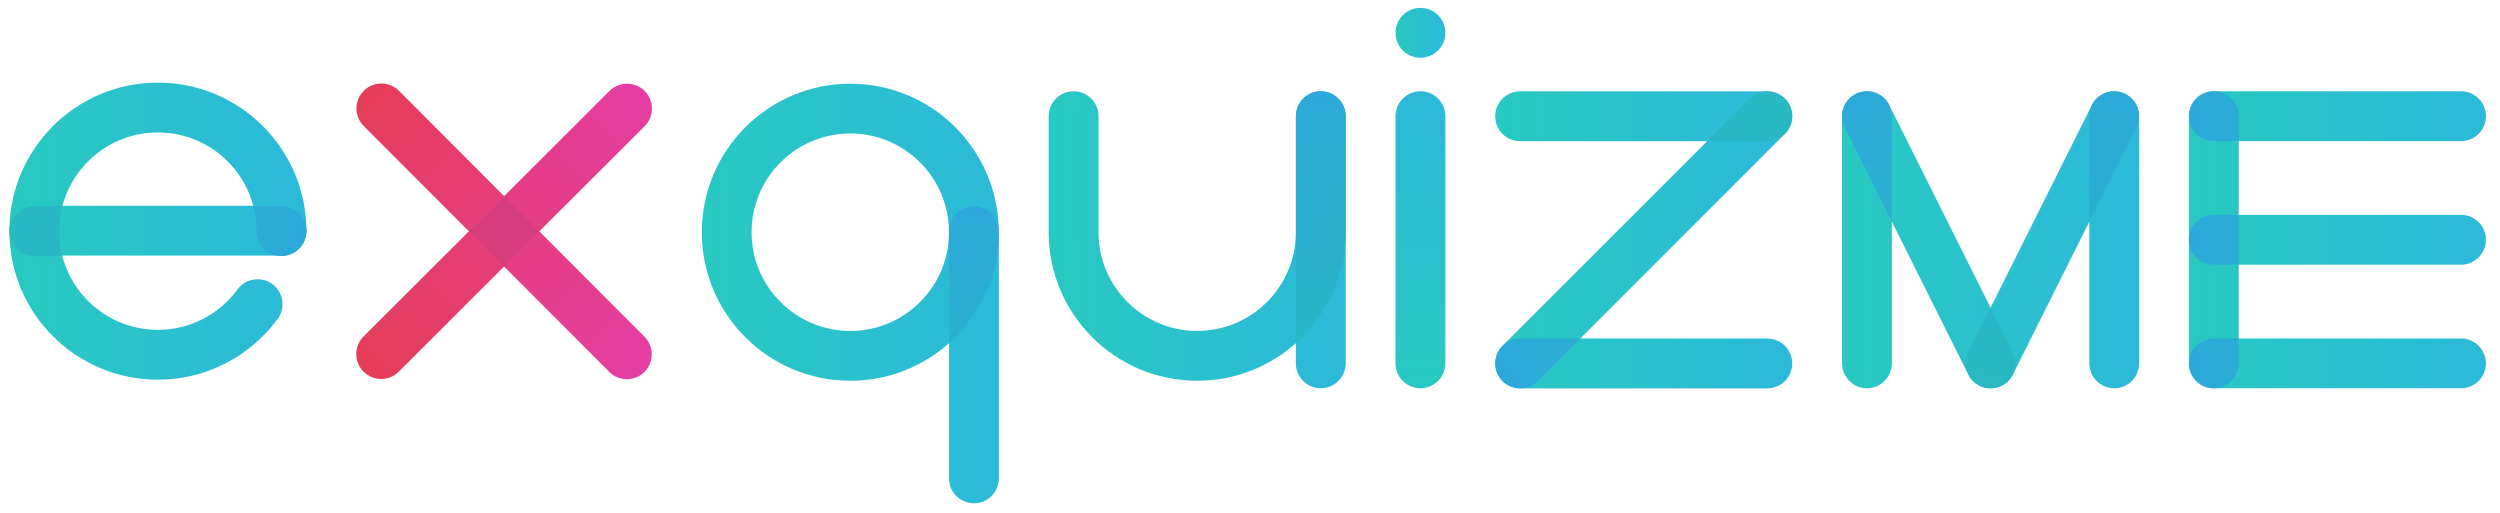
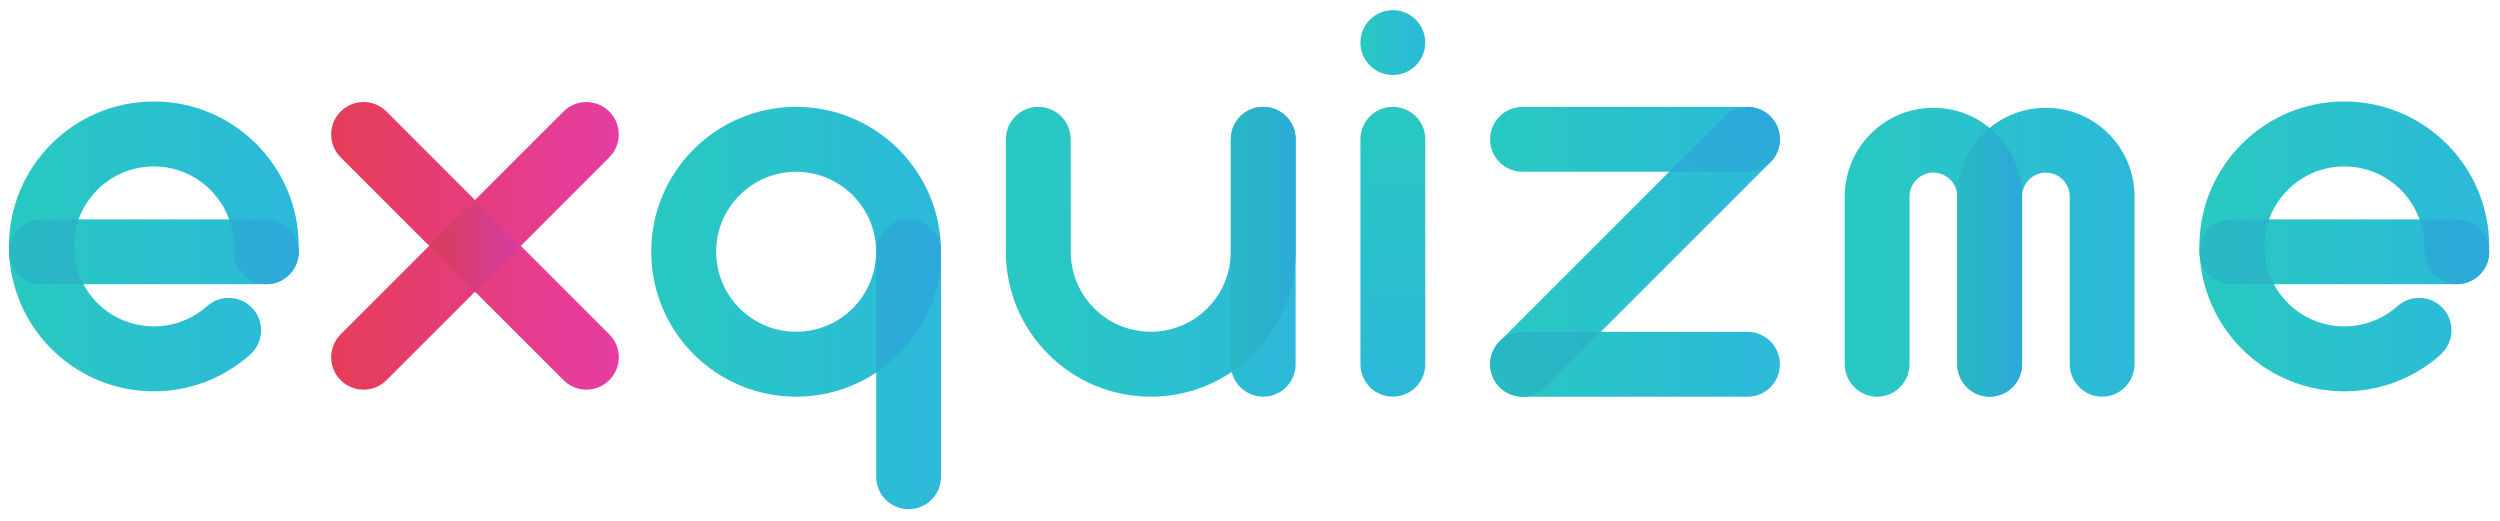
- <svg xmlns="http://www.w3.org/2000/svg" version="1.1" id="레이어_1" x="0px" y="0px" width="117px" height="24px" viewBox="0 0 117 24" enable-background="new 0 0 117 24" xml:space="preserve">
+ <svg xmlns="http://www.w3.org/2000/svg" version="1.1" id="레이어_1" x="0px" y="0px" width="115.25px" height="24px" viewBox="0 0 115.25 24" enable-background="new 0 0 115.25 24" xml:space="preserve">
  <g>
-     <linearGradient id="SVGID_1_" gradientUnits="userSpaceOnUse" x1="0.44" y1="10.819" x2="14.341" y2="10.819">
-       <stop offset="0" style="stop-color:#28C9C1" />
-       <stop offset="1" style="stop-color:#2CB9DA" />
-     </linearGradient>
-     <path fill="url(#SVGID_1_)" d="M14.341,10.796c-0.013-3.829-3.119-6.929-6.951-6.929c-3.839,0-6.951,3.112-6.951,6.951   c0,3.837,3.112,6.952,6.951,6.952c2.254,0,4.254-1.077,5.523-2.741c0.055-0.06,0.104-0.124,0.146-0.194   c0.004-0.007,0.01-0.014,0.014-0.019h-0.003c0.098-0.172,0.154-0.367,0.154-0.578c0-0.645-0.522-1.167-1.167-1.167   c-0.411,0-0.772,0.205-0.98,0.528c-0.843,1.116-2.181,1.838-3.688,1.838c-2.551,0-4.62-2.067-4.62-4.619   c0-2.552,2.069-4.62,4.62-4.62c2.539,0,4.598,2.048,4.618,4.583c0,0.005,0,0.01,0,0.015c0,0.645,0.523,1.167,1.166,1.167   C13.819,11.963,14.341,11.441,14.341,10.796L14.341,10.796L14.341,10.796z" />
-     <linearGradient id="SVGID_2_" gradientUnits="userSpaceOnUse" x1="0.44" y1="10.797" x2="14.341" y2="10.797">
-       <stop offset="0" style="stop-color:#28C9C1" />
-       <stop offset="1" style="stop-color:#2CB9DA" />
-     </linearGradient>
-     <path fill="url(#SVGID_2_)" d="M13.171,9.63H1.606c-0.644,0-1.166,0.522-1.166,1.166c0,0.645,0.522,1.167,1.166,1.167h11.565   c0.646,0,1.17-0.522,1.17-1.167C14.341,10.152,13.817,9.63,13.171,9.63z" />
    <g>
-       <linearGradient id="SVGID_3_" gradientUnits="userSpaceOnUse" x1="0.439" y1="10.818" x2="14.341" y2="10.818">
+       <linearGradient id="SVGID_1_" gradientUnits="userSpaceOnUse" x1="4747.963" y1="-9213.964" x2="4761.323" y2="-9213.964" gradientTransform="matrix(-4.371139e-08 1 -1 -4.371139e-08 -9149.754 -4743.036)">
+         <stop offset="0" style="stop-color:#28C9C1" />
+         <stop offset="1" style="stop-color:#2CB9DA" />
+       </linearGradient>
+       <path fill="url(#SVGID_1_)" d="M65.705,16.793L65.705,16.793L65.705,16.793V6.42l0,0c0-0.825-0.669-1.494-1.496-1.494    c-0.824,0-1.493,0.669-1.493,1.494c0,0.001,0,0.002,0,0.003v10.367c0,0.001,0,0.001,0,0.002c0,0.825,0.669,1.494,1.493,1.494    C65.036,18.287,65.705,17.618,65.705,16.793z" />
+       <linearGradient id="SVGID_2_" gradientUnits="userSpaceOnUse" x1="62.716" y1="1.964" x2="65.705" y2="1.964">
+         <stop offset="0" style="stop-color:#28C9C1" />
+         <stop offset="1" style="stop-color:#2CB9DA" />
+       </linearGradient>
+       <circle fill="url(#SVGID_2_)" cx="64.21" cy="1.964" r="1.495" />
+     </g>
+     <g>
+       <linearGradient id="SVGID_3_" gradientUnits="userSpaceOnUse" x1="68.693" y1="11.607" x2="82.054" y2="11.607">
+         <stop offset="0" style="stop-color:#28C9C1" />
+         <stop offset="1" style="stop-color:#2CB9DA" />
+       </linearGradient>
+       <path fill="url(#SVGID_3_)" d="M80.561,15.298c-0.002,0-0.002,0.001-0.004,0.001h-6.761c0.292-0.293,0.488-0.488,0.488-0.488    l7.33-7.332v0c0.035-0.035,0.068-0.072,0.102-0.111c0.013-0.016,0.025-0.033,0.037-0.05c0.017-0.021,0.033-0.044,0.05-0.067    c0.015-0.02,0.025-0.042,0.038-0.063c0.012-0.021,0.026-0.041,0.037-0.062c0.012-0.022,0.021-0.045,0.033-0.067    c0.008-0.022,0.021-0.043,0.028-0.067c0.011-0.021,0.017-0.043,0.025-0.065c0.008-0.024,0.019-0.048,0.024-0.072    c0.007-0.022,0.013-0.045,0.017-0.067c0.007-0.025,0.015-0.05,0.019-0.075c0.007-0.026,0.009-0.052,0.013-0.078    c0.002-0.022,0.009-0.044,0.009-0.066c0.01-0.098,0.01-0.197,0-0.295c0-0.023-0.007-0.044-0.009-0.066    c-0.004-0.026-0.006-0.052-0.013-0.078c-0.004-0.025-0.012-0.05-0.019-0.075c-0.004-0.022-0.01-0.044-0.017-0.066    c-0.006-0.025-0.017-0.048-0.024-0.073c-0.009-0.021-0.015-0.043-0.025-0.065c-0.008-0.023-0.021-0.045-0.028-0.067    c-0.013-0.022-0.021-0.044-0.033-0.066c-0.011-0.021-0.025-0.042-0.037-0.062c-0.013-0.021-0.023-0.042-0.038-0.064    c-0.017-0.022-0.033-0.044-0.05-0.066c-0.012-0.017-0.024-0.034-0.037-0.05c-0.062-0.076-0.132-0.146-0.209-0.209    c-0.017-0.014-0.035-0.026-0.054-0.04c-0.021-0.016-0.041-0.033-0.064-0.047c-0.021-0.015-0.043-0.027-0.064-0.04    c-0.021-0.012-0.039-0.024-0.06-0.035c-0.022-0.012-0.046-0.022-0.07-0.034c-0.021-0.01-0.042-0.02-0.062-0.029    c-0.022-0.009-0.045-0.017-0.07-0.025c-0.022-0.008-0.043-0.017-0.068-0.024c-0.022-0.007-0.046-0.012-0.07-0.018    c-0.022-0.006-0.048-0.012-0.07-0.017c-0.029-0.006-0.056-0.009-0.085-0.013c-0.021-0.003-0.039-0.007-0.061-0.009    c-0.05-0.005-0.102-0.007-0.15-0.007H70.191c-0.002,0-0.002,0-0.004,0c-0.824,0-1.494,0.668-1.494,1.494    c0,0.826,0.67,1.495,1.494,1.495l0,0l0,0h6.765l-7.821,7.82c-0.035,0.035-0.068,0.072-0.1,0.11    c-0.01,0.015-0.021,0.029-0.031,0.043c-0.019,0.024-0.039,0.05-0.056,0.075c-0.013,0.019-0.022,0.038-0.035,0.058    c-0.013,0.022-0.027,0.045-0.039,0.068c-0.011,0.021-0.021,0.04-0.029,0.061c-0.013,0.024-0.024,0.047-0.033,0.071    c-0.01,0.02-0.017,0.041-0.022,0.062c-0.011,0.025-0.019,0.051-0.027,0.076c-0.006,0.021-0.01,0.042-0.017,0.062    c-0.006,0.026-0.015,0.053-0.019,0.079c-0.004,0.024-0.008,0.049-0.01,0.074c-0.005,0.022-0.009,0.047-0.013,0.07    c-0.004,0.047-0.007,0.094-0.007,0.14c0,0.002,0,0.006,0,0.008c0,0.001,0,0.002,0,0.004c0,0.048,0.003,0.095,0.007,0.144    c0.002,0.022,0.006,0.043,0.01,0.064c0.005,0.027,0.007,0.053,0.013,0.08c0.004,0.024,0.011,0.049,0.017,0.072    s0.013,0.047,0.019,0.069c0.007,0.023,0.017,0.047,0.025,0.069c0.008,0.022,0.015,0.047,0.024,0.068    c0.009,0.021,0.019,0.041,0.029,0.062c0.01,0.023,0.021,0.047,0.033,0.071c0.01,0.019,0.022,0.037,0.033,0.056    c0.015,0.024,0.026,0.047,0.043,0.069c0.013,0.02,0.027,0.038,0.042,0.059c0.014,0.02,0.028,0.039,0.045,0.059    c0.025,0.032,0.054,0.062,0.083,0.092c0.004,0.007,0.011,0.012,0.015,0.018c0.006,0.007,0.015,0.011,0.021,0.017    c0.027,0.028,0.059,0.057,0.089,0.081c0.02,0.018,0.042,0.032,0.062,0.047c0.019,0.014,0.035,0.027,0.054,0.04    c0.025,0.017,0.05,0.03,0.072,0.045c0.02,0.01,0.035,0.021,0.055,0.031c0.024,0.013,0.049,0.024,0.074,0.036    c0.021,0.008,0.037,0.019,0.058,0.026c0.025,0.011,0.05,0.019,0.075,0.028c0.021,0.007,0.041,0.015,0.062,0.021    c0.027,0.009,0.054,0.014,0.081,0.021c0.019,0.006,0.039,0.011,0.062,0.016c0.03,0.007,0.063,0.011,0.095,0.015    c0.017,0.002,0.033,0.005,0.048,0.006c0.05,0.006,0.1,0.009,0.149,0.009h10.373l0,0c0.824,0,1.493-0.669,1.493-1.494    C82.054,15.967,81.385,15.298,80.561,15.298z" />
+       <linearGradient id="SVGID_4_" gradientUnits="userSpaceOnUse" x1="-5777.592" y1="-939.506" x2="-5759.933" y2="-939.506" gradientTransform="matrix(0.7071 -0.7071 0.7071 0.7071 4818.836 -3403.192)">
        <stop offset="0" style="stop-color:#28B9C1" />
        <stop offset="1" style="stop-color:#2CA9DA" />
      </linearGradient>
-       <path fill="url(#SVGID_3_)" d="M14.341,10.819c0-0.645-0.524-1.167-1.17-1.167h-1.316c0.097,0.368,0.151,0.753,0.154,1.151    c0,0.005,0,0.01,0,0.016c0,0.643,0.521,1.165,1.165,1.165C13.818,11.984,14.341,11.461,14.341,10.819L14.341,10.819L14.341,10.819    z" />
-       <linearGradient id="SVGID_4_" gradientUnits="userSpaceOnUse" x1="0.44" y1="10.818" x2="14.342" y2="10.818">
+       <path fill="url(#SVGID_4_)" d="M80.561,7.915c0.412,0,0.785-0.167,1.054-0.437c0,0,0.003,0,0.003-0.001    c0.035-0.036,0.067-0.072,0.099-0.11c0.013-0.016,0.025-0.033,0.037-0.05c0.017-0.021,0.033-0.044,0.05-0.067    c0.013-0.02,0.025-0.042,0.038-0.063c0.012-0.021,0.026-0.041,0.037-0.062c0.012-0.022,0.021-0.045,0.033-0.067    c0.008-0.022,0.021-0.044,0.028-0.067c0.011-0.021,0.017-0.043,0.025-0.065c0.008-0.024,0.019-0.048,0.024-0.073    c0.007-0.022,0.013-0.044,0.017-0.067c0.007-0.025,0.015-0.049,0.019-0.075c0.007-0.026,0.009-0.052,0.013-0.078    c0.002-0.022,0.009-0.044,0.009-0.066c0.006-0.049,0.008-0.098,0.008-0.148c0-0.049-0.002-0.099-0.008-0.147    c0-0.022-0.007-0.044-0.009-0.066c-0.004-0.026-0.006-0.053-0.013-0.079c-0.004-0.025-0.012-0.05-0.019-0.075    c-0.004-0.022-0.01-0.045-0.017-0.066c-0.006-0.024-0.017-0.048-0.024-0.073c-0.009-0.021-0.015-0.044-0.025-0.065    c-0.008-0.023-0.021-0.045-0.028-0.067c-0.013-0.022-0.021-0.044-0.033-0.066c-0.011-0.021-0.025-0.042-0.037-0.062    c-0.013-0.021-0.025-0.042-0.038-0.063c-0.017-0.022-0.033-0.045-0.05-0.066c-0.012-0.017-0.024-0.034-0.037-0.05    c-0.031-0.038-0.063-0.075-0.099-0.11c-0.036-0.035-0.073-0.068-0.11-0.099c-0.017-0.014-0.035-0.026-0.054-0.04    c-0.021-0.016-0.041-0.033-0.064-0.047c-0.021-0.015-0.043-0.027-0.064-0.04c-0.021-0.012-0.039-0.024-0.06-0.035    c-0.022-0.012-0.046-0.022-0.07-0.034c-0.021-0.01-0.042-0.02-0.062-0.029c-0.022-0.009-0.045-0.017-0.07-0.025    c-0.022-0.008-0.043-0.017-0.068-0.024c-0.022-0.007-0.046-0.012-0.07-0.018c-0.022-0.006-0.048-0.012-0.07-0.017    c-0.027-0.006-0.056-0.009-0.085-0.013c-0.021-0.003-0.039-0.007-0.061-0.009c-0.047-0.005-0.097-0.007-0.146-0.007    c-0.002,0-0.002,0-0.004,0l0,0c-0.382,0.001-0.763,0.146-1.053,0.438l0,0l0,0l-2.552,2.551H80.561L80.561,7.915z" />
+       <linearGradient id="SVGID_5_" gradientUnits="userSpaceOnUse" x1="-5777.59" y1="-939.507" x2="-5759.931" y2="-939.507" gradientTransform="matrix(0.7071 -0.7071 0.7071 0.7071 4818.836 -3403.192)">
        <stop offset="0" style="stop-color:#28B9C1" />
        <stop offset="1" style="stop-color:#2CA9DA" />
      </linearGradient>
-       <path fill="url(#SVGID_4_)" d="M2.926,9.652h-1.32c-0.637,0-1.153,0.51-1.165,1.144c0,0.01-0.001,0.02-0.001,0.029    c0.004,0.641,0.524,1.159,1.166,1.159h1.308c-0.093-0.367-0.143-0.75-0.143-1.144C2.771,10.43,2.825,10.032,2.926,9.652z" />
+       <path fill="url(#SVGID_5_)" d="M73.796,15.299h-3.604c-0.002,0-0.002-0.001-0.004-0.001c-0.412,0-0.785,0.167-1.057,0.438v0.001    l0,0c-0.035,0.035-0.068,0.072-0.1,0.109c-0.01,0.014-0.021,0.029-0.031,0.043c-0.019,0.024-0.039,0.05-0.056,0.075    c-0.013,0.019-0.022,0.038-0.035,0.058c-0.013,0.022-0.027,0.045-0.039,0.068c-0.011,0.02-0.021,0.04-0.029,0.061    c-0.013,0.024-0.024,0.047-0.033,0.071c-0.01,0.02-0.017,0.041-0.022,0.062c-0.011,0.025-0.019,0.051-0.027,0.076    c-0.006,0.021-0.01,0.042-0.017,0.062c-0.006,0.026-0.015,0.053-0.019,0.079c-0.004,0.024-0.008,0.049-0.01,0.074    c-0.005,0.022-0.009,0.047-0.013,0.07c-0.004,0.047-0.007,0.092-0.007,0.14c0,0.003,0,0.008,0,0.012    c0,0.049,0.003,0.097,0.007,0.144c0.002,0.021,0.006,0.043,0.01,0.064c0.005,0.027,0.009,0.053,0.013,0.08    c0.004,0.024,0.013,0.049,0.017,0.072c0.006,0.023,0.013,0.047,0.019,0.069c0.007,0.023,0.017,0.047,0.025,0.069    c0.008,0.022,0.015,0.047,0.024,0.068c0.009,0.021,0.019,0.041,0.029,0.062c0.01,0.023,0.021,0.047,0.033,0.071    c0.01,0.019,0.022,0.037,0.033,0.056c0.015,0.024,0.026,0.047,0.043,0.069c0.013,0.02,0.027,0.038,0.042,0.059    c0.014,0.02,0.028,0.039,0.045,0.059c0.025,0.031,0.054,0.062,0.083,0.092c0.011,0.013,0.022,0.023,0.035,0.034    c0.027,0.028,0.059,0.057,0.089,0.081c0.02,0.017,0.042,0.031,0.062,0.047c0.019,0.014,0.035,0.027,0.054,0.04    c0.023,0.016,0.05,0.03,0.072,0.045c0.02,0.01,0.035,0.021,0.055,0.031c0.024,0.013,0.049,0.024,0.074,0.036    c0.021,0.008,0.037,0.019,0.058,0.026c0.025,0.01,0.05,0.019,0.075,0.028c0.021,0.006,0.041,0.015,0.062,0.021    c0.027,0.009,0.054,0.014,0.081,0.021c0.019,0.005,0.039,0.011,0.062,0.016c0.03,0.007,0.062,0.011,0.095,0.014    c0.017,0.003,0.033,0.006,0.048,0.007c0.05,0.006,0.1,0.009,0.149,0.009l0,0l0,0l0,0c0.383,0,0.766-0.146,1.059-0.438    C71.246,17.849,72.936,16.158,73.796,15.299z" />
    </g>
-   </g>
-   <g>
-     <linearGradient id="SVGID_5_" gradientUnits="userSpaceOnUse" x1="4859.541" y1="-3581.373" x2="4878.135" y2="-3581.373" gradientTransform="matrix(0.7071 0.7071 -0.7071 0.7071 -5951.608 -899.5469)">
-       <stop offset="0" style="stop-color:#E53D57" />
-       <stop offset="1" style="stop-color:#E53DA3" />
-     </linearGradient>
-     <path fill="url(#SVGID_5_)" d="M30.159,15.754L18.672,4.25c-0.456-0.455-1.193-0.455-1.648,0c-0.456,0.456-0.456,1.194,0,1.649   L28.51,17.402c0.457,0.458,1.196,0.459,1.651,0.004C30.617,16.949,30.616,16.21,30.159,15.754z" />
-     <linearGradient id="SVGID_6_" gradientUnits="userSpaceOnUse" x1="-5973.889" y1="-858.654" x2="-5955.296" y2="-858.654" gradientTransform="matrix(0.7071 -0.7071 0.7071 0.7071 4848.356 -3599.618)">
-       <stop offset="0" style="stop-color:#E53D57" />
-       <stop offset="1" style="stop-color:#E53DA3" />
-     </linearGradient>
-     <path fill="url(#SVGID_6_)" d="M28.519,4.26L17.015,15.746c-0.456,0.456-0.456,1.194,0,1.648c0.456,0.456,1.194,0.456,1.648,0   L30.168,5.909c0.457-0.456,0.458-1.196,0.002-1.652C29.715,3.803,28.976,3.804,28.519,4.26z" />
-     <linearGradient id="SVGID_7_" gradientUnits="userSpaceOnUse" x1="-5967.649" y1="-854.833" x2="-5949.054" y2="-854.833" gradientTransform="matrix(0.7077 -0.7065 0.7065 0.7077 4844.472 -3593.595)">
-       <stop offset="0" style="stop-color:#D83D57" />
-       <stop offset="1" style="stop-color:#D53DA3" />
-     </linearGradient>
-     <polygon fill="url(#SVGID_7_)" points="23.595,9.178 21.943,10.825 23.59,12.477 25.241,10.83  " />
-   </g>
-   <g>
-     <linearGradient id="SVGID_8_" gradientUnits="userSpaceOnUse" x1="-9955.318" y1="-6106.374" x2="-9941.418" y2="-6106.374" gradientTransform="matrix(-4.371139e-08 -1 1 -4.371139e-08 6172.852 -9937.147)">
-       <stop offset="0" style="stop-color:#28C9C1" />
-       <stop offset="1" style="stop-color:#2CB9DA" />
-     </linearGradient>
-     <path fill="url(#SVGID_8_)" d="M65.311,5.441v11.564c0,0.645,0.522,1.166,1.165,1.166c0.646,0,1.168-0.521,1.168-1.166V5.441   c0-0.647-0.522-1.17-1.168-1.17C65.833,4.271,65.311,4.794,65.311,5.441z" />
-     <linearGradient id="SVGID_9_" gradientUnits="userSpaceOnUse" x1="65.311" y1="1.535" x2="67.644" y2="1.535">
-       <stop offset="0" style="stop-color:#28C9C1" />
-       <stop offset="1" style="stop-color:#2CB9DA" />
-     </linearGradient>
-     <circle fill="url(#SVGID_9_)" cx="66.477" cy="1.536" r="1.167" />
-   </g>
-   <g>
-     <linearGradient id="SVGID_10_" gradientUnits="userSpaceOnUse" x1="32.844" y1="13.735" x2="46.745" y2="13.735">
-       <stop offset="0" style="stop-color:#28C9C1" />
-       <stop offset="1" style="stop-color:#2CB9DA" />
-     </linearGradient>
-     <path fill="url(#SVGID_10_)" d="M46.743,10.776c-0.05-3.796-3.14-6.858-6.948-6.858c-3.838,0-6.95,3.112-6.95,6.95   c0,3.838,3.112,6.951,6.95,6.951c1.774,0,3.391-0.665,4.618-1.758v6.327c0,0.644,0.522,1.165,1.167,1.165   c0.644,0,1.166-0.521,1.166-1.165V10.822C46.745,10.806,46.743,10.792,46.743,10.776z M39.794,15.488   c-2.551,0-4.62-2.068-4.62-4.621c0-2.551,2.069-4.62,4.62-4.62c2.536,0,4.594,2.043,4.618,4.574l0,0v0.093   C44.388,13.443,42.33,15.488,39.794,15.488z" />
-     <linearGradient id="SVGID_11_" gradientUnits="userSpaceOnUse" x1="-9960.699" y1="-6127.273" x2="-9946.8" y2="-6127.273" gradientTransform="matrix(-4.371139e-08 -1 1 -4.371139e-08 6172.852 -9937.147)">
-       <stop offset="0" style="stop-color:#28B9C1" />
-       <stop offset="1" style="stop-color:#2CA9DA" />
-     </linearGradient>
-     <path fill="url(#SVGID_11_)" d="M45.58,9.652c-0.645,0-1.167,0.523-1.167,1.17c0,0.015,0.001,0.03,0.001,0.045   c0,0.016-0.001,0.031-0.001,0.047v5.146c1.431-1.272,2.333-3.127,2.333-5.193c0-0.03-0.002-0.062-0.002-0.092   C46.718,10.151,46.208,9.652,45.58,9.652z" />
-   </g>
-   <g>
-     <linearGradient id="SVGID_12_" gradientUnits="userSpaceOnUse" x1="49.077" y1="11.222" x2="62.978" y2="11.222">
-       <stop offset="0" style="stop-color:#28C9C1" />
-       <stop offset="1" style="stop-color:#2CB9DA" />
-     </linearGradient>
-     <path fill="url(#SVGID_12_)" d="M61.812,4.271c-0.643,0-1.164,0.523-1.164,1.17v0.233v5.146v0.094   c-0.026,2.528-2.084,4.573-4.619,4.573c-2.536,0-4.594-2.045-4.618-4.573c0-0.016-0.001-0.032-0.001-0.047   c0-0.016,0.001-0.03,0.001-0.046V5.675V5.441c0-0.647-0.523-1.17-1.167-1.17c-0.644,0-1.167,0.523-1.167,1.17v5.426   c0,3.838,3.112,6.951,6.951,6.951c1.773,0,3.39-0.665,4.619-1.758v0.945c0,0.645,0.521,1.166,1.164,1.166   c0.646,0,1.167-0.521,1.167-1.166v-6.138V5.441C62.979,4.794,62.457,4.271,61.812,4.271z" />
-     <linearGradient id="SVGID_13_" gradientUnits="userSpaceOnUse" x1="-9955.318" y1="-6111.039" x2="-9941.418" y2="-6111.039" gradientTransform="matrix(-4.371139e-08 -1 1 -4.371139e-08 6172.852 -9937.147)">
-       <stop offset="0" style="stop-color:#28B9C1" />
-       <stop offset="1" style="stop-color:#2CA9DA" />
-     </linearGradient>
-     <path fill="url(#SVGID_13_)" d="M61.812,4.271c-0.643,0-1.164,0.523-1.164,1.17v0.233v5.146c0,0.016,0.001,0.03,0.001,0.046   c0,0.016-0.001,0.031-0.001,0.047v5.146c1.431-1.272,2.331-3.127,2.331-5.193V5.441C62.979,4.794,62.457,4.271,61.812,4.271z" />
-   </g>
-   <g>
-     <linearGradient id="SVGID_14_" gradientUnits="userSpaceOnUse" x1="69.975" y1="11.222" x2="83.876" y2="11.222">
-       <stop offset="0" style="stop-color:#28C9C1" />
-       <stop offset="1" style="stop-color:#2CB9DA" />
-     </linearGradient>
-     <path fill="url(#SVGID_14_)" d="M82.707,15.841h-8.75l9.578-9.58c0.077-0.077,0.141-0.164,0.191-0.255   c0.004-0.004,0.006-0.01,0.01-0.015c0.014-0.026,0.025-0.05,0.035-0.076c0.006-0.01,0.011-0.02,0.014-0.03   c0.01-0.021,0.019-0.044,0.026-0.067c0.005-0.015,0.011-0.027,0.015-0.041c0.006-0.021,0.011-0.042,0.017-0.064   c0.003-0.016,0.008-0.031,0.012-0.047c0.003-0.023,0.005-0.045,0.01-0.068c0.002-0.015,0.005-0.029,0.006-0.045   c0.008-0.076,0.008-0.154,0-0.229c-0.001-0.017-0.004-0.031-0.006-0.047c-0.005-0.022-0.007-0.045-0.01-0.067   c-0.004-0.018-0.009-0.033-0.012-0.049c-0.006-0.021-0.011-0.041-0.017-0.062c-0.004-0.015-0.011-0.028-0.016-0.042   c-0.007-0.022-0.016-0.045-0.024-0.066c-0.004-0.012-0.011-0.021-0.015-0.032c-0.01-0.024-0.022-0.049-0.034-0.073   c-0.005-0.006-0.008-0.011-0.012-0.017c-0.016-0.028-0.03-0.055-0.049-0.081c0-0.001-0.001-0.001-0.001-0.001   c-0.04-0.061-0.086-0.118-0.141-0.171c-0.229-0.229-0.529-0.342-0.826-0.342h-0.002H71.142c-0.645,0-1.167,0.522-1.167,1.167   c0,0.644,0.522,1.166,1.167,1.166h8.754l-9.578,9.576c0,0.001,0,0.001,0,0.001c-0.027,0.027-0.054,0.057-0.077,0.087   c-0.004,0.002-0.005,0.006-0.006,0.007c-0.024,0.028-0.045,0.058-0.064,0.087c-0.003,0.005-0.007,0.011-0.01,0.015   c-0.018,0.029-0.033,0.057-0.047,0.084c-0.005,0.007-0.007,0.013-0.012,0.019c-0.013,0.028-0.027,0.057-0.039,0.085   c-0.002,0.005-0.003,0.012-0.006,0.018c-0.013,0.028-0.022,0.061-0.03,0.091c-0.004,0.004-0.005,0.011-0.006,0.016   c-0.008,0.029-0.015,0.062-0.021,0.094c-0.003,0.008-0.003,0.015-0.004,0.023c-0.007,0.028-0.012,0.058-0.015,0.088   c-0.004,0.035-0.005,0.073-0.005,0.108c0,0.001-0.001,0.004-0.001,0.005s0,0.002,0,0.002c0,0.038,0.002,0.078,0.006,0.114   c0.001,0.008,0.003,0.017,0.004,0.024c0.004,0.029,0.009,0.061,0.015,0.092c0.002,0.007,0.003,0.015,0.007,0.021   c0.005,0.029,0.012,0.062,0.022,0.09c0.001,0.005,0.002,0.01,0.003,0.013c0.055,0.173,0.149,0.332,0.284,0.469   c0.138,0.135,0.298,0.229,0.47,0.284c0.005,0.002,0.009,0.004,0.012,0.004c0.03,0.011,0.062,0.018,0.091,0.025   c0.008,0.001,0.015,0.003,0.021,0.004c0.031,0.006,0.062,0.011,0.093,0.016c0.007,0,0.016,0.002,0.023,0.002   c0.037,0.004,0.076,0.006,0.116,0.006l0,0h11.565c0.646,0,1.169-0.521,1.169-1.166S83.354,15.841,82.707,15.841z" />
    <g>
-       <linearGradient id="SVGID_15_" gradientUnits="userSpaceOnUse" x1="-355.827" y1="-15309.049" x2="-337.131" y2="-15309.049" gradientTransform="matrix(-0.7071 0.7071 -0.7071 -0.7071 -10993.206 -10568.911)">
+       <linearGradient id="SVGID_6_" gradientUnits="userSpaceOnUse" x1="30.021" y1="14.2" x2="43.382" y2="14.2">
+         <stop offset="0" style="stop-color:#28C9C1" />
+         <stop offset="1" style="stop-color:#2CB9DA" />
+       </linearGradient>
+       <path fill="url(#SVGID_6_)" d="M43.382,11.606c0-3.689-2.99-6.68-6.68-6.68c-3.69,0-6.681,2.991-6.681,6.68    c0,3.689,2.991,6.681,6.681,6.681c1.365,0,2.633-0.41,3.691-1.113v4.803c0,0.001,0,0.002,0,0.003c0,0.825,0.669,1.494,1.494,1.494    s1.494-0.669,1.494-1.494l0,0l0,0V11.606L43.382,11.606L43.382,11.606z M36.702,15.294c-2.037,0-3.688-1.65-3.688-3.688    c0-2.036,1.651-3.687,3.688-3.687c2.036,0,3.687,1.651,3.687,3.687C40.389,13.644,38.738,15.294,36.702,15.294z" />
+       <linearGradient id="SVGID_7_" gradientUnits="userSpaceOnUse" x1="30.023" y1="13.644" x2="43.382" y2="13.644">
        <stop offset="0" style="stop-color:#28B9C1" />
        <stop offset="1" style="stop-color:#2CA9DA" />
      </linearGradient>
-       <path fill="url(#SVGID_15_)" d="M83.727,6.006c0.004-0.004,0.006-0.01,0.01-0.015c0.014-0.024,0.025-0.05,0.035-0.076    c0.006-0.01,0.011-0.02,0.014-0.028c0.01-0.023,0.019-0.045,0.026-0.069c0.005-0.014,0.011-0.027,0.015-0.041    c0.006-0.021,0.011-0.042,0.017-0.064c0.003-0.016,0.008-0.031,0.012-0.047c0.003-0.022,0.005-0.045,0.01-0.068    c0.002-0.015,0.005-0.029,0.006-0.045c0.003-0.038,0.006-0.076,0.006-0.114c0-0.04-0.003-0.078-0.006-0.115    c-0.001-0.017-0.004-0.031-0.006-0.047c-0.005-0.022-0.007-0.045-0.01-0.067c-0.004-0.016-0.009-0.033-0.012-0.049    c-0.006-0.021-0.011-0.041-0.017-0.062c-0.004-0.015-0.011-0.028-0.016-0.042c-0.007-0.022-0.016-0.045-0.024-0.066    c-0.004-0.012-0.011-0.021-0.015-0.031c-0.01-0.025-0.022-0.05-0.034-0.072c-0.005-0.006-0.008-0.013-0.012-0.019    c-0.016-0.027-0.03-0.055-0.049-0.081l-0.001-0.001c-0.21-0.309-0.565-0.512-0.967-0.513c-0.299,0.001-0.596,0.115-0.823,0.342    l-1.99,1.991h2.812C83.146,6.604,83.528,6.363,83.727,6.006z" />
-       <linearGradient id="SVGID_16_" gradientUnits="userSpaceOnUse" x1="-355.824" y1="-15309.05" x2="-337.135" y2="-15309.05" gradientTransform="matrix(-0.7071 0.7071 -0.7071 -0.7071 -10993.206 -10568.911)">
+       <path fill="url(#SVGID_7_)" d="M43.382,11.606L43.382,11.606c0-0.825-0.669-1.494-1.494-1.494s-1.494,0.669-1.494,1.494    c0,0.001,0,0.002,0,0.003v5.564C42.194,15.978,43.382,13.933,43.382,11.606z" />
+     </g>
+     <g>
+       <linearGradient id="SVGID_8_" gradientUnits="userSpaceOnUse" x1="0.412" y1="11.359" x2="13.772" y2="11.359">
+         <stop offset="0" style="stop-color:#28C9C1" />
+         <stop offset="1" style="stop-color:#2CB9DA" />
+       </linearGradient>
+       <path fill="url(#SVGID_8_)" d="M13.771,11.593c0-0.023-0.002-0.046-0.003-0.069c0.002-0.055,0.004-0.109,0.004-0.165    c0-3.689-2.991-6.68-6.68-6.68c-3.69,0-6.681,2.991-6.681,6.68c0,0.055,0.003,0.11,0.004,0.166    c-0.001,0.027-0.004,0.054-0.004,0.082c0,0.076,0.007,0.15,0.018,0.222c0.242,3.47,3.131,6.211,6.663,6.211    c1.713,0,3.274-0.646,4.457-1.706l-0.003-0.004c0.3-0.273,0.49-0.666,0.49-1.104c0-0.825-0.669-1.494-1.494-1.494    c-0.381,0-0.728,0.144-0.992,0.379l-0.001-0.002c-0.653,0.582-1.513,0.938-2.456,0.938c-1.407,0-2.629-0.787-3.25-1.946h8.433    c0.001,0,0.002,0,0.003,0c0.825,0,1.494-0.668,1.494-1.494l0,0l0,0C13.772,11.603,13.771,11.597,13.771,11.593z M7.092,7.672    c1.598,0,2.959,1.017,3.47,2.441H3.622C4.132,8.689,5.494,7.672,7.092,7.672z" />
+       <g>
+         <linearGradient id="SVGID_9_" gradientUnits="userSpaceOnUse" x1="0.411" y1="11.606" x2="13.773" y2="11.606">
+           <stop offset="0" style="stop-color:#28B9C1" />
+           <stop offset="1" style="stop-color:#2CA9DA" />
+         </linearGradient>
+         <path fill="url(#SVGID_9_)" d="M3.622,10.113H1.906l0,0c-0.798,0-1.447,0.625-1.491,1.412c0.003,0.102,0.007,0.203,0.014,0.304     c0.108,0.72,0.727,1.272,1.477,1.272c0.001,0,0.001,0,0.002,0h1.933c-0.279-0.519-0.437-1.111-0.437-1.742     C3.405,10.921,3.481,10.502,3.622,10.113z" />
+         <linearGradient id="SVGID_10_" gradientUnits="userSpaceOnUse" x1="0.412" y1="11.606" x2="13.772" y2="11.606">
+           <stop offset="0" style="stop-color:#28B9C1" />
+           <stop offset="1" style="stop-color:#2CA9DA" />
+         </linearGradient>
+         <path fill="url(#SVGID_10_)" d="M13.768,11.524C13.768,11.523,13.768,11.523,13.768,11.524c-0.043-0.787-0.693-1.411-1.49-1.411     h0l0,0h-1.715c0.14,0.389,0.216,0.809,0.216,1.246c0,0.052-0.001,0.105-0.004,0.158h0.014c-0.002,0.03-0.005,0.06-0.005,0.09     c0,0.826,0.669,1.494,1.495,1.494c0.825,0,1.494-0.668,1.494-1.494c0-0.004,0-0.009,0-0.014     C13.771,11.569,13.77,11.546,13.768,11.524z" />
+       </g>
+     </g>
+     <g>
+       <linearGradient id="SVGID_11_" gradientUnits="userSpaceOnUse" x1="101.392" y1="11.359" x2="114.754" y2="11.359">
+         <stop offset="0" style="stop-color:#28C9C1" />
+         <stop offset="1" style="stop-color:#2CB9DA" />
+       </linearGradient>
+       <path fill="url(#SVGID_11_)" d="M114.751,11.593c0-0.023-0.002-0.046-0.004-0.069c0.002-0.055,0.007-0.109,0.007-0.165    c0-3.689-2.991-6.68-6.683-6.68c-3.688,0-6.68,2.991-6.68,6.68c0,0.055,0.004,0.11,0.004,0.166c0,0.027-0.004,0.054-0.004,0.082    c0,0.076,0.008,0.15,0.019,0.222c0.242,3.47,3.132,6.211,6.661,6.211c1.713,0,3.274-0.646,4.458-1.706l-0.005-0.004    c0.301-0.273,0.491-0.666,0.491-1.104c0-0.825-0.669-1.494-1.495-1.494c-0.38,0-0.728,0.144-0.99,0.379l-0.002-0.002    c-0.652,0.582-1.513,0.938-2.457,0.938c-1.406,0-2.626-0.787-3.25-1.946h8.435h0.002c0.826,0,1.496-0.668,1.496-1.494l0,0l0,0    C114.754,11.603,114.751,11.597,114.751,11.593z M108.071,7.672c1.6,0,2.96,1.017,3.472,2.441h-6.941    C105.113,8.689,106.473,7.672,108.071,7.672z" />
+       <g>
+         <linearGradient id="SVGID_12_" gradientUnits="userSpaceOnUse" x1="101.392" y1="11.606" x2="114.751" y2="11.606">
+           <stop offset="0" style="stop-color:#28B9C1" />
+           <stop offset="1" style="stop-color:#2CA9DA" />
+         </linearGradient>
+         <path fill="url(#SVGID_12_)" d="M104.602,10.113h-1.715l0,0c-0.799,0-1.447,0.625-1.491,1.412     c0.002,0.102,0.009,0.203,0.015,0.304c0.107,0.72,0.727,1.272,1.477,1.272c0,0,0,0,0.002,0h1.933     c-0.277-0.519-0.437-1.111-0.437-1.742C104.385,10.921,104.461,10.502,104.602,10.113z" />
+         <linearGradient id="SVGID_13_" gradientUnits="userSpaceOnUse" x1="101.389" y1="11.606" x2="114.754" y2="11.606">
+           <stop offset="0" style="stop-color:#28B9C1" />
+           <stop offset="1" style="stop-color:#2CA9DA" />
+         </linearGradient>
+         <path fill="url(#SVGID_13_)" d="M114.747,11.524C114.747,11.523,114.747,11.523,114.747,11.524     c-0.043-0.787-0.691-1.411-1.489-1.411l0,0l0,0h-1.715c0.139,0.389,0.218,0.809,0.218,1.246c0,0.052-0.002,0.105-0.005,0.158     h0.013c-0.002,0.03-0.006,0.06-0.006,0.09c0,0.826,0.671,1.494,1.495,1.494c0.826,0,1.496-0.668,1.496-1.494     c0-0.004-0.003-0.009-0.003-0.014C114.751,11.569,114.749,11.546,114.747,11.524z" />
+       </g>
+     </g>
+     <g>
+       <linearGradient id="SVGID_14_" gradientUnits="userSpaceOnUse" x1="15.267" y1="11.334" x2="28.527" y2="11.334">
+         <stop offset="0" style="stop-color:#E53D57" />
+         <stop offset="1" style="stop-color:#E53DA3" />
+       </linearGradient>
+       <path fill="url(#SVGID_14_)" d="M28.089,15.413l-2.938-2.938l0,0l-1.141-1.141l4.079-4.079v0c0.583-0.584,0.583-1.53,0-2.113    c-0.583-0.583-1.53-0.583-2.113,0c0,0-0.001,0.001-0.001,0.001L21.897,9.22l-4.08-4.079l0,0c-0.583-0.583-1.53-0.583-2.113,0    c-0.583,0.583-0.583,1.529,0,2.113c0,0.001,0.001,0.001,0.001,0.001l4.078,4.078l-4.078,4.078c0,0.001-0.001,0.001-0.001,0.002    c-0.583,0.583-0.584,1.529,0,2.112c0.583,0.585,1.53,0.585,2.113,0l2.938-2.937l0,0l1.142-1.142l4.078,4.076    c0,0.001,0,0.002,0.001,0.002c0.583,0.585,1.53,0.585,2.113,0C28.673,16.942,28.673,15.996,28.089,15.413z" />
+       <linearGradient id="SVGID_15_" gradientUnits="userSpaceOnUse" x1="19.784" y1="11.359" x2="24.011" y2="11.359">
+         <stop offset="0" style="stop-color:#D83D57" />
+         <stop offset="1" style="stop-color:#D53DA3" />
+       </linearGradient>
+       <polygon fill="url(#SVGID_15_)" points="19.784,11.359 21.897,13.473 24.011,11.359 21.897,9.246   " />
+     </g>
+     <g>
+       <linearGradient id="SVGID_16_" gradientUnits="userSpaceOnUse" x1="46.371" y1="11.607" x2="59.731" y2="11.607">
+         <stop offset="0" style="stop-color:#28C9C1" />
+         <stop offset="1" style="stop-color:#2CB9DA" />
+       </linearGradient>
+       <path fill="url(#SVGID_16_)" d="M59.731,11.606c0-0.038-0.002-0.075-0.003-0.113V6.42l0,0c0-0.825-0.669-1.494-1.495-1.494    c-0.825,0-1.494,0.668-1.494,1.494c0,0.001,0,0.001,0,0.003V11.6l-0.002,0.006c0,2.037-1.651,3.688-3.687,3.688    s-3.688-1.65-3.688-3.688L49.359,6.42l0,0c0-0.825-0.669-1.494-1.494-1.494c-0.825,0-1.495,0.668-1.495,1.494    c0,0.001,0,0.001,0,0.003c0,0,0,5.183,0,5.183c0,3.689,2.991,6.681,6.681,6.681c1.383,0,2.667-0.421,3.732-1.14    c0.16,0.654,0.748,1.14,1.45,1.14c0.825,0,1.495-0.669,1.495-1.494l0,0l0,0v-5.079C59.729,11.678,59.731,11.643,59.731,11.606z" />
+       <linearGradient id="SVGID_17_" gradientUnits="userSpaceOnUse" x1="56.434" y1="11.036" x2="60.039" y2="11.036">
        <stop offset="0" style="stop-color:#28B9C1" />
        <stop offset="1" style="stop-color:#2CA9DA" />
      </linearGradient>
-       <path fill="url(#SVGID_16_)" d="M71.968,17.828l1.989-1.987h-2.815c-0.321,0-0.613,0.129-0.825,0.341    c-0.026,0.026-0.053,0.056-0.076,0.086c-0.004,0.002-0.006,0.007-0.008,0.012c-0.023,0.026-0.044,0.054-0.062,0.082    c-0.003,0.006-0.007,0.012-0.01,0.018c-0.018,0.028-0.033,0.054-0.047,0.081c-0.005,0.007-0.007,0.013-0.012,0.02    c-0.015,0.027-0.027,0.057-0.039,0.084c-0.002,0.006-0.003,0.012-0.006,0.018c-0.013,0.028-0.022,0.061-0.03,0.091    c-0.004,0.007-0.005,0.011-0.006,0.016c-0.008,0.031-0.018,0.062-0.021,0.094c-0.003,0.008-0.003,0.016-0.004,0.023    c-0.007,0.029-0.012,0.059-0.015,0.089c-0.004,0.034-0.005,0.072-0.005,0.108c0,0.003-0.001,0.004-0.001,0.007    c0.001,0.038,0.002,0.077,0.006,0.113c0.001,0.01,0.003,0.017,0.004,0.025c0.004,0.031,0.009,0.062,0.015,0.091    c0.002,0.007,0.003,0.015,0.007,0.022c0.005,0.031,0.012,0.061,0.022,0.089c0.001,0.005,0.002,0.011,0.005,0.015    c0.104,0.322,0.343,0.583,0.654,0.716h0.001c0.03,0.014,0.061,0.025,0.092,0.034c0.007,0.003,0.013,0.005,0.019,0.006    c0.027,0.01,0.056,0.017,0.084,0.023c0.009,0.002,0.02,0.004,0.028,0.005c0.028,0.006,0.056,0.01,0.083,0.013    c0.011,0.003,0.021,0.005,0.032,0.006c0.032,0.003,0.066,0.004,0.1,0.005C71.431,18.175,71.735,18.061,71.968,17.828z" />
+       <path fill="url(#SVGID_17_)" d="M59.731,6.42c0-0.825-0.669-1.494-1.495-1.494c-0.703,0-1.292,0.487-1.45,1.141v0    c-0.001,0.003-0.001,0.006-0.002,0.008c-0.012,0.052-0.022,0.104-0.029,0.159c0,0.003-0.001,0.006-0.002,0.009    c-0.006,0.058-0.012,0.117-0.012,0.177c0,0.001,0.001,0.001,0.001,0.003v10.368c0,0.001-0.001,0.001-0.001,0.002    c0,0.06,0.005,0.119,0.012,0.177c0.001,0.003,0.001,0.006,0.002,0.01c0.007,0.057,0.018,0.111,0.031,0.166    c1.776-1.2,2.944-3.233,2.944-5.539V6.42L59.731,6.42z" />
    </g>
-   </g>
-   <g>
-     <linearGradient id="SVGID_17_" gradientUnits="userSpaceOnUse" x1="86.209" y1="11.222" x2="100.109" y2="11.222">
-       <stop offset="0" style="stop-color:#28C9C1" />
-       <stop offset="1" style="stop-color:#2CB9DA" />
-     </linearGradient>
-     <path fill="url(#SVGID_17_)" d="M100.108,5.395c-0.001-0.022-0.002-0.045-0.004-0.066s-0.007-0.042-0.01-0.062   c-0.002-0.018-0.005-0.034-0.007-0.049c-0.005-0.023-0.011-0.046-0.017-0.069c-0.003-0.013-0.007-0.028-0.01-0.041   c-0.006-0.022-0.014-0.042-0.021-0.065c-0.005-0.015-0.011-0.029-0.017-0.043c-0.007-0.02-0.016-0.037-0.023-0.054   c-0.007-0.018-0.018-0.036-0.025-0.053c-0.008-0.013-0.015-0.027-0.021-0.039c-0.013-0.021-0.024-0.041-0.038-0.061   c-0.005-0.009-0.013-0.017-0.019-0.026c-0.016-0.023-0.032-0.045-0.05-0.067c-0.004-0.006-0.01-0.011-0.015-0.016   c-0.019-0.023-0.04-0.047-0.062-0.068c-0.003-0.003-0.008-0.007-0.013-0.011c-0.021-0.023-0.046-0.044-0.07-0.064   c-0.005-0.004-0.01-0.009-0.017-0.013c-0.022-0.02-0.048-0.038-0.073-0.054c-0.009-0.008-0.02-0.013-0.028-0.019   c-0.02-0.013-0.04-0.025-0.06-0.036c-0.002-0.001-0.006-0.003-0.009-0.004c-0.013-0.007-0.026-0.013-0.039-0.021   c-0.021-0.01-0.041-0.021-0.064-0.03c-0.006-0.001-0.01-0.004-0.016-0.005c-0.104-0.042-0.211-0.07-0.318-0.081   c-0.004,0-0.006,0-0.009,0c-0.035-0.003-0.07-0.006-0.106-0.006c-0.003,0-0.004,0-0.005,0c-0.019,0-0.034,0.002-0.053,0.002   c-0.018,0.001-0.035,0.001-0.054,0.003c-0.031,0.003-0.062,0.007-0.092,0.012c-0.007,0.002-0.013,0.002-0.017,0.003   c-0.149,0.028-0.289,0.085-0.412,0.164l0,0c-0.032,0.02-0.061,0.041-0.09,0.064c-0.002,0-0.003,0.001-0.004,0.003   c-0.027,0.022-0.056,0.045-0.082,0.07c-0.002,0.001-0.003,0.002-0.005,0.004c-0.026,0.026-0.052,0.053-0.077,0.082L98.057,4.68   c-0.066,0.08-0.124,0.167-0.169,0.263l-4.729,9.458l-4.729-9.457c-0.045-0.097-0.102-0.184-0.169-0.264c0,0,0,0-0.002-0.001   c-0.023-0.028-0.051-0.056-0.077-0.082c-0.003-0.001-0.004-0.002-0.005-0.004c-0.026-0.025-0.054-0.048-0.082-0.072   c-0.002,0-0.003-0.001-0.004-0.002c-0.145-0.112-0.314-0.192-0.504-0.228c-0.003-0.001-0.008-0.001-0.014-0.003   c-0.03-0.004-0.062-0.009-0.094-0.012c-0.017-0.002-0.035-0.002-0.051-0.003c-0.02,0-0.037-0.002-0.056-0.002   c-0.001,0-0.003,0-0.004,0c-0.036,0-0.072,0.002-0.106,0.006c-0.003,0-0.006,0-0.01,0c-0.108,0.011-0.219,0.04-0.323,0.082   c-0.004,0.002-0.007,0.003-0.01,0.004c-0.022,0.01-0.044,0.021-0.067,0.032c-0.013,0.006-0.025,0.012-0.036,0.018   c-0.003,0.002-0.007,0.004-0.01,0.005c-0.021,0.011-0.04,0.024-0.061,0.037c-0.009,0.006-0.019,0.011-0.027,0.018   c-0.026,0.017-0.051,0.036-0.074,0.056c-0.005,0.003-0.01,0.006-0.014,0.011c-0.026,0.021-0.05,0.042-0.073,0.066   c-0.004,0.003-0.007,0.006-0.011,0.008c-0.021,0.023-0.043,0.046-0.063,0.071C86.48,4.69,86.476,4.694,86.473,4.7   c-0.019,0.022-0.035,0.043-0.052,0.067c-0.006,0.009-0.012,0.017-0.017,0.026c-0.015,0.02-0.026,0.041-0.038,0.061   c-0.008,0.013-0.015,0.026-0.023,0.039c-0.008,0.017-0.016,0.036-0.024,0.053c-0.007,0.017-0.016,0.036-0.023,0.053   c-0.007,0.015-0.012,0.03-0.019,0.045c-0.007,0.021-0.014,0.041-0.021,0.063c-0.003,0.013-0.007,0.028-0.01,0.041   c-0.006,0.024-0.012,0.045-0.017,0.069c-0.002,0.016-0.004,0.032-0.007,0.049c-0.002,0.02-0.007,0.041-0.009,0.062   s-0.002,0.044-0.003,0.066c0,0.014-0.002,0.027-0.002,0.043v11.564c0,0.646,0.522,1.17,1.165,1.17c0.645,0,1.166-0.523,1.166-1.17   v-6.627l3.572,7.144c0.006,0.01,0.01,0.02,0.015,0.028l0.013,0.024c0.006,0.011,0.013,0.021,0.019,0.031   c0.01,0.017,0.021,0.033,0.03,0.049c0.011,0.017,0.023,0.033,0.036,0.05c0.01,0.013,0.021,0.027,0.03,0.04   c0.016,0.018,0.028,0.034,0.044,0.051c0.012,0.012,0.021,0.022,0.033,0.034c0.016,0.016,0.033,0.033,0.051,0.049   c0.01,0.009,0.021,0.019,0.032,0.026c0.019,0.018,0.039,0.032,0.06,0.047c0.011,0.009,0.02,0.016,0.031,0.022   c0.023,0.016,0.046,0.029,0.068,0.042c0.006,0.005,0.013,0.009,0.02,0.013c0.004,0.002,0.008,0.003,0.013,0.006   c0.023,0.013,0.046,0.022,0.069,0.034c0.012,0.005,0.024,0.012,0.038,0.019c0.021,0.008,0.042,0.015,0.06,0.021   c0.018,0.006,0.034,0.012,0.052,0.019c0.018,0.004,0.035,0.008,0.052,0.011c0.02,0.006,0.04,0.012,0.06,0.016   c0.016,0.002,0.033,0.004,0.048,0.007c0.021,0.003,0.042,0.008,0.062,0.009c0.018,0.002,0.036,0.002,0.053,0.004   c0.02,0.001,0.04,0.002,0.06,0.002s0.039-0.001,0.06-0.002c0.018-0.002,0.034-0.002,0.052-0.004   c0.021-0.001,0.043-0.006,0.064-0.009c0.016-0.003,0.03-0.005,0.047-0.007c0.019-0.004,0.041-0.01,0.061-0.016   c0.017-0.003,0.034-0.007,0.05-0.011c0.018-0.007,0.034-0.013,0.053-0.019c0.02-0.007,0.039-0.014,0.059-0.021   c0.013-0.007,0.026-0.014,0.039-0.019c0.025-0.012,0.047-0.021,0.069-0.034c0.004-0.003,0.008-0.004,0.012-0.006   c0.008-0.004,0.014-0.008,0.02-0.013c0.023-0.013,0.047-0.026,0.068-0.042c0.012-0.007,0.021-0.014,0.031-0.022   c0.021-0.015,0.042-0.029,0.062-0.047c0.011-0.008,0.021-0.018,0.031-0.026c0.017-0.016,0.034-0.033,0.051-0.049   c0.012-0.012,0.023-0.022,0.032-0.034c0.016-0.017,0.03-0.033,0.044-0.051c0.012-0.013,0.021-0.027,0.032-0.04   c0.013-0.017,0.023-0.033,0.035-0.05c0.011-0.016,0.02-0.032,0.029-0.049c0.006-0.01,0.013-0.021,0.02-0.031l0.012-0.024   c0.005-0.009,0.011-0.019,0.015-0.028l3.572-7.144v6.627c0,0.646,0.522,1.17,1.166,1.17c0.645,0,1.166-0.523,1.166-1.17V5.438   C100.109,5.422,100.108,5.409,100.108,5.395z" />
    <g>
-       <linearGradient id="SVGID_18_" gradientUnits="userSpaceOnUse" x1="-10534.647" y1="-9731.666" x2="-10519.395" y2="-9731.666" gradientTransform="matrix(-0.4847 -0.8747 0.8747 -0.4847 3499.792 -13913.646)">
+       <linearGradient id="SVGID_18_" gradientUnits="userSpaceOnUse" x1="85.043" y1="11.628" x2="98.402" y2="11.628">
+         <stop offset="0" style="stop-color:#28C9C1" />
+         <stop offset="1" style="stop-color:#2CB9DA" />
+       </linearGradient>
+       <path fill="url(#SVGID_18_)" d="M98.402,9.057L98.402,9.057c0-0.002,0-0.003,0-0.005V8.965H98.4    C98.353,6.75,96.543,4.97,94.315,4.97c-0.983,0-1.887,0.348-2.593,0.927c-0.704-0.58-1.607-0.927-2.594-0.927    c-2.227,0-4.034,1.781-4.084,3.996h-0.002v7.813l0,0c0,0.834,0.669,1.509,1.493,1.509c0.826,0,1.495-0.675,1.495-1.509    c0-0.001,0-0.002,0-0.003V9.057l0,0c0-0.607,0.491-1.099,1.098-1.099c0.607,0,1.099,0.49,1.101,1.095v7.725l0,0    c0,0.834,0.669,1.509,1.493,1.509c0.826,0,1.495-0.675,1.495-1.509c0-0.001,0-0.002,0-0.003V9.057l0,0c0,0,0,0,0-0.001    c0-0.606,0.491-1.098,1.098-1.098c0.607,0,1.099,0.491,1.099,1.096v7.724l0,0c0,0.834,0.669,1.509,1.495,1.509    c0.824,0,1.493-0.675,1.493-1.509c0-0.001,0-0.002,0-0.003V9.057z" />
+       <linearGradient id="SVGID_19_" gradientUnits="userSpaceOnUse" x1="90.23" y1="12.092" x2="93.218" y2="12.092">
        <stop offset="0" style="stop-color:#28B9C1" />
        <stop offset="1" style="stop-color:#2CA9DA" />
      </linearGradient>
-       <path fill="url(#SVGID_18_)" d="M88.431,4.944l-0.035-0.069c-0.039-0.072-0.085-0.136-0.134-0.195c0,0,0,0-0.002,0    c-0.023-0.029-0.051-0.057-0.077-0.083c-0.003-0.001-0.004-0.002-0.005-0.004c-0.026-0.025-0.054-0.048-0.082-0.072    c-0.002,0-0.003-0.001-0.004-0.002c-0.147-0.115-0.32-0.193-0.504-0.228c-0.003-0.001-0.008-0.001-0.014-0.003    c-0.03-0.004-0.062-0.009-0.094-0.012c-0.017-0.002-0.035-0.002-0.051-0.002c-0.021-0.001-0.04-0.003-0.06-0.003    c-0.036,0.001-0.072,0.002-0.106,0.006c-0.003,0-0.006,0-0.01,0c-0.113,0.012-0.222,0.041-0.323,0.082    c-0.004,0.002-0.007,0.003-0.01,0.004c-0.022,0.01-0.044,0.021-0.067,0.032c-0.013,0.006-0.025,0.012-0.036,0.019    c-0.024,0.013-0.046,0.027-0.07,0.042c-0.009,0.006-0.019,0.011-0.027,0.018c-0.026,0.017-0.051,0.036-0.074,0.056    c-0.005,0.003-0.01,0.007-0.014,0.011c-0.026,0.021-0.05,0.042-0.073,0.066c-0.004,0.003-0.007,0.006-0.011,0.008    c-0.021,0.023-0.043,0.046-0.063,0.071C86.48,4.69,86.476,4.694,86.473,4.7c-0.019,0.022-0.034,0.043-0.052,0.067    c-0.006,0.009-0.012,0.017-0.017,0.026c-0.015,0.02-0.026,0.041-0.038,0.061c-0.008,0.013-0.015,0.026-0.023,0.039    c-0.008,0.017-0.016,0.036-0.024,0.053c-0.007,0.018-0.016,0.036-0.023,0.053c-0.007,0.015-0.012,0.03-0.019,0.045    c-0.007,0.021-0.014,0.041-0.021,0.063c-0.003,0.013-0.007,0.028-0.01,0.041c-0.006,0.024-0.012,0.045-0.017,0.069    c-0.002,0.016-0.004,0.032-0.007,0.049c-0.002,0.02-0.007,0.041-0.009,0.062c-0.001,0.021-0.002,0.044-0.003,0.067    c-0.008,0.205,0.037,0.416,0.145,0.61l2.185,4.369V5.438C88.54,5.261,88.5,5.093,88.431,4.944z" />
-       <linearGradient id="SVGID_19_" gradientUnits="userSpaceOnUse" x1="-8110.258" y1="-14106.471" x2="-8095.004" y2="-14106.471" gradientTransform="matrix(0.4847 -0.8747 -0.8747 -0.4847 -8315.132 -13913.646)">
-         <stop offset="0" style="stop-color:#28B9C1" />
-         <stop offset="1" style="stop-color:#2CA9DA" />
-       </linearGradient>
-       <path fill="url(#SVGID_19_)" d="M100.108,5.396c-0.001-0.023-0.002-0.046-0.004-0.067s-0.007-0.042-0.01-0.062    c-0.002-0.018-0.005-0.034-0.007-0.049c-0.005-0.023-0.011-0.045-0.017-0.069c-0.003-0.013-0.007-0.028-0.01-0.041    c-0.006-0.022-0.014-0.042-0.021-0.063c-0.005-0.015-0.011-0.031-0.017-0.044c-0.007-0.018-0.016-0.037-0.023-0.054    c-0.007-0.018-0.018-0.036-0.025-0.053c-0.008-0.013-0.015-0.026-0.021-0.039c-0.013-0.021-0.024-0.041-0.038-0.061    c-0.005-0.009-0.013-0.017-0.019-0.026c-0.016-0.023-0.032-0.046-0.05-0.067c-0.004-0.006-0.01-0.011-0.015-0.016    c-0.019-0.023-0.04-0.047-0.062-0.068c-0.003-0.003-0.008-0.007-0.013-0.011c-0.021-0.023-0.046-0.044-0.07-0.064    c-0.005-0.004-0.01-0.009-0.017-0.013c-0.022-0.02-0.048-0.038-0.073-0.054c-0.009-0.007-0.02-0.013-0.028-0.019    c-0.021-0.014-0.045-0.028-0.068-0.041c-0.013-0.007-0.026-0.013-0.039-0.021c-0.021-0.01-0.041-0.021-0.064-0.03    c-0.006-0.001-0.01-0.004-0.016-0.005c-0.101-0.041-0.207-0.069-0.318-0.081c-0.004,0-0.006,0-0.009,0    c-0.035-0.003-0.07-0.005-0.106-0.006c-0.019,0-0.038,0.002-0.058,0.003c-0.018,0-0.035,0-0.054,0.002    c-0.031,0.003-0.062,0.007-0.092,0.012c-0.007,0.002-0.013,0.002-0.017,0.003c-0.146,0.028-0.285,0.083-0.412,0.164l0,0    c-0.032,0.02-0.061,0.041-0.09,0.064c-0.002,0.001-0.003,0.002-0.004,0.003c-0.027,0.021-0.056,0.045-0.082,0.07    c-0.002,0.001-0.003,0.003-0.005,0.004c-0.026,0.026-0.052,0.053-0.077,0.082L98.057,4.68c-0.05,0.06-0.094,0.125-0.134,0.195    l-0.035,0.068c-0.07,0.15-0.11,0.316-0.11,0.495v4.937l2.185-4.369C100.069,5.812,100.115,5.601,100.108,5.396z" />
-       <linearGradient id="SVGID_20_" gradientUnits="userSpaceOnUse" x1="-8110.258" y1="-14106.865" x2="-8095.002" y2="-14106.865" gradientTransform="matrix(0.4847 -0.8747 -0.8747 -0.4847 -8315.132 -13913.646)">
-         <stop offset="0" style="stop-color:#28B9C1" />
-         <stop offset="1" style="stop-color:#2CA9DA" />
-       </linearGradient>
-       <path fill="url(#SVGID_20_)" d="M94.179,16.44l-1.02-2.039l-1.02,2.039c-0.192,0.347-0.188,0.748-0.027,1.078l0.015,0.028    c0.01,0.02,0.021,0.038,0.031,0.056c0.01,0.017,0.021,0.033,0.03,0.049c0.011,0.017,0.023,0.033,0.036,0.05    c0.01,0.013,0.021,0.027,0.03,0.043c0.016,0.015,0.028,0.031,0.044,0.048c0.012,0.012,0.021,0.022,0.033,0.034    c0.015,0.016,0.033,0.033,0.051,0.049c0.01,0.009,0.021,0.019,0.032,0.026c0.019,0.018,0.038,0.032,0.06,0.047    c0.011,0.009,0.02,0.016,0.031,0.022c0.023,0.016,0.045,0.029,0.068,0.042c0.011,0.007,0.021,0.014,0.032,0.019    c0.024,0.013,0.046,0.022,0.069,0.034c0.012,0.006,0.024,0.012,0.038,0.019c0.021,0.008,0.042,0.015,0.06,0.021    c0.018,0.006,0.034,0.012,0.052,0.019c0.018,0.004,0.035,0.008,0.052,0.011c0.02,0.006,0.039,0.012,0.06,0.016    c0.016,0.002,0.033,0.004,0.048,0.007c0.021,0.003,0.042,0.008,0.062,0.009c0.018,0.002,0.036,0.002,0.053,0.004    c0.02,0.001,0.04,0.002,0.06,0.002s0.041-0.001,0.06-0.002c0.018-0.002,0.034-0.002,0.052-0.004    c0.021-0.001,0.043-0.006,0.064-0.009c0.016-0.003,0.03-0.005,0.047-0.007c0.019-0.004,0.041-0.01,0.061-0.016    c0.017-0.003,0.034-0.007,0.05-0.011c0.018-0.007,0.034-0.013,0.053-0.019c0.02-0.007,0.039-0.014,0.059-0.021    c0.013-0.007,0.026-0.013,0.039-0.019c0.025-0.012,0.047-0.021,0.069-0.034c0.011-0.005,0.022-0.012,0.031-0.019    c0.023-0.013,0.047-0.026,0.068-0.042c0.011-0.007,0.021-0.014,0.031-0.022c0.021-0.015,0.042-0.029,0.062-0.047    c0.011-0.008,0.021-0.018,0.031-0.026c0.017-0.016,0.034-0.033,0.051-0.049c0.012-0.012,0.023-0.022,0.032-0.034    c0.017-0.017,0.03-0.033,0.044-0.048c0.01-0.016,0.021-0.03,0.032-0.043c0.013-0.017,0.023-0.033,0.035-0.05    c0.011-0.016,0.02-0.032,0.029-0.049c0.011-0.018,0.022-0.036,0.031-0.056l0.015-0.028C94.368,17.188,94.371,16.787,94.179,16.44z    " />
-     </g>
-   </g>
-   <g>
-     <linearGradient id="SVGID_21_" gradientUnits="userSpaceOnUse" x1="102.44" y1="11.222" x2="116.341" y2="11.222">
-       <stop offset="0" style="stop-color:#28C9C1" />
-       <stop offset="1" style="stop-color:#2CB9DA" />
-     </linearGradient>
-     <path fill="url(#SVGID_21_)" d="M115.176,12.387c0.642,0,1.165-0.522,1.165-1.165c0-0.645-0.523-1.167-1.165-1.167h-10.402V6.604   h10.402c0.642,0,1.165-0.522,1.165-1.166c0-0.645-0.523-1.167-1.165-1.167H103.61h-0.001c-0.003,0-0.003,0-0.004,0   c-0.642,0-1.165,0.522-1.165,1.167v11.564c0,0.001,0,0.001,0,0.003v0.001c0,0.318,0.127,0.604,0.334,0.814   c0.003,0.002,0.005,0.007,0.007,0.01c0.009,0.008,0.018,0.016,0.025,0.022c0.21,0.197,0.49,0.319,0.799,0.319   c0.001,0,0.001,0,0.004,0h0.001h11.565c0.642,0,1.165-0.521,1.165-1.166c0-0.644-0.523-1.165-1.165-1.165h-10.402v-3.454H115.176z" />
-     <g>
-       <linearGradient id="SVGID_22_" gradientUnits="userSpaceOnUse" x1="-5436.84" y1="-15610.672" x2="-5422.935" y2="-15610.672" gradientTransform="matrix(-1 0 0 -1 -5320.494 -15605.234)">
-         <stop offset="0" style="stop-color:#28B9C1" />
-         <stop offset="1" style="stop-color:#2CA9DA" />
-       </linearGradient>
-       <path fill="url(#SVGID_22_)" d="M103.61,6.604h1.163V5.438c0-0.644-0.522-1.166-1.164-1.167c-0.646,0.001-1.169,0.523-1.169,1.167    C102.44,6.082,102.965,6.604,103.61,6.604z" />
-       <linearGradient id="SVGID_23_" gradientUnits="userSpaceOnUse" x1="-5436.84" y1="-15616.456" x2="-5422.935" y2="-15616.456" gradientTransform="matrix(-1 0 0 -1 -5320.494 -15605.234)">
-         <stop offset="0" style="stop-color:#28B9C1" />
-         <stop offset="1" style="stop-color:#2CA9DA" />
-       </linearGradient>
-       <path fill="url(#SVGID_23_)" d="M103.61,12.387h1.163v-2.332h-1.163c-0.646,0-1.17,0.522-1.17,1.167    C102.44,11.865,102.965,12.387,103.61,12.387z" />
-       <linearGradient id="SVGID_24_" gradientUnits="userSpaceOnUse" x1="-5436.841" y1="-15622.24" x2="-5422.935" y2="-15622.24" gradientTransform="matrix(-1 0 0 -1 -5320.494 -15605.234)">
-         <stop offset="0" style="stop-color:#28B9C1" />
-         <stop offset="1" style="stop-color:#2CA9DA" />
-       </linearGradient>
-       <path fill="url(#SVGID_24_)" d="M102.44,17.005c0,0.317,0.127,0.605,0.334,0.815c0.003,0.002,0.005,0.007,0.007,0.01    c0.009,0.008,0.018,0.016,0.025,0.022c0.21,0.197,0.491,0.319,0.803,0.319c0.642-0.001,1.164-0.524,1.164-1.17v-1.161h-1.163    C102.965,15.841,102.441,16.361,102.44,17.005z" />
+       <path fill="url(#SVGID_19_)" d="M93.218,9.06c0-0.001,0-0.001,0-0.003c0,0,0,0,0,0c0,0,0,0,0-0.001    c-0.002-1.272-0.584-2.409-1.495-3.159c0,0,0,0,0,0v0v0c-0.909,0.748-1.491,1.881-1.493,3.15c0,0.002,0,0.003,0,0.005    c0,0.001,0,7.738,0,7.738c0,0.001,0,0.001,0,0.002c0,0.825,0.669,1.494,1.493,1.494c0.826,0,1.495-0.669,1.495-1.494l0,0l0,0V9.06    z" />
    </g>
  </g>
</svg>
